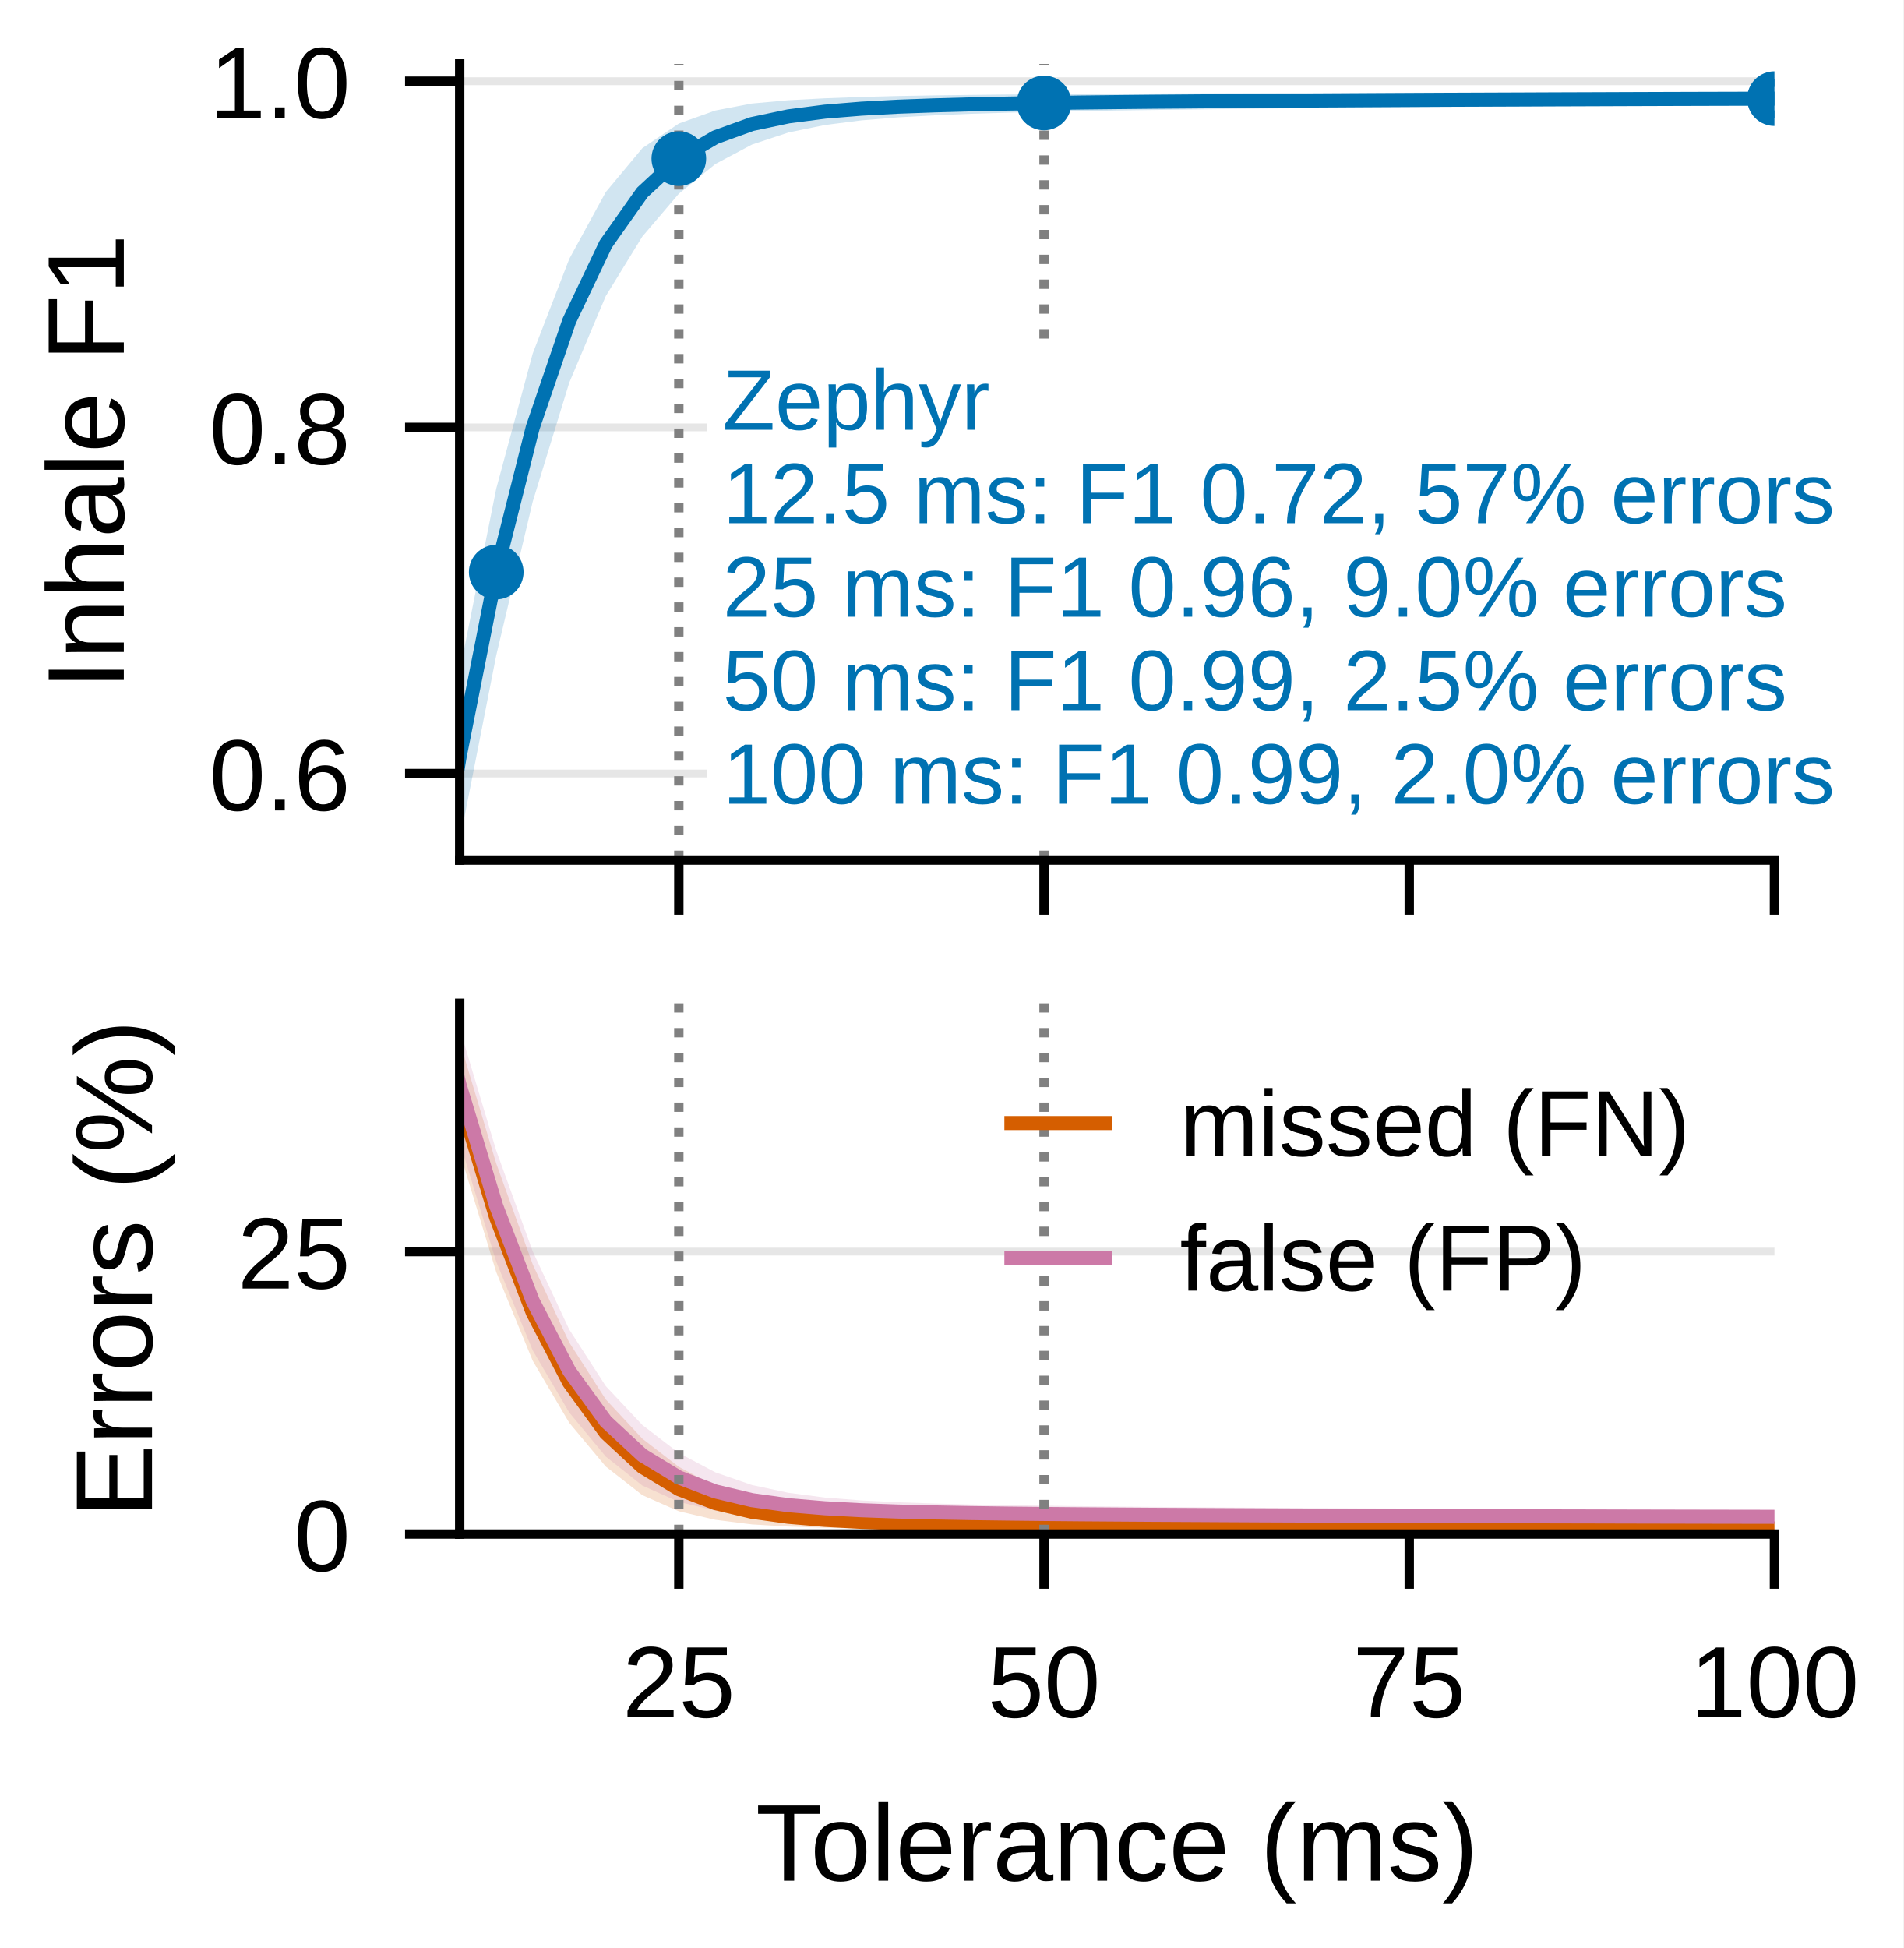
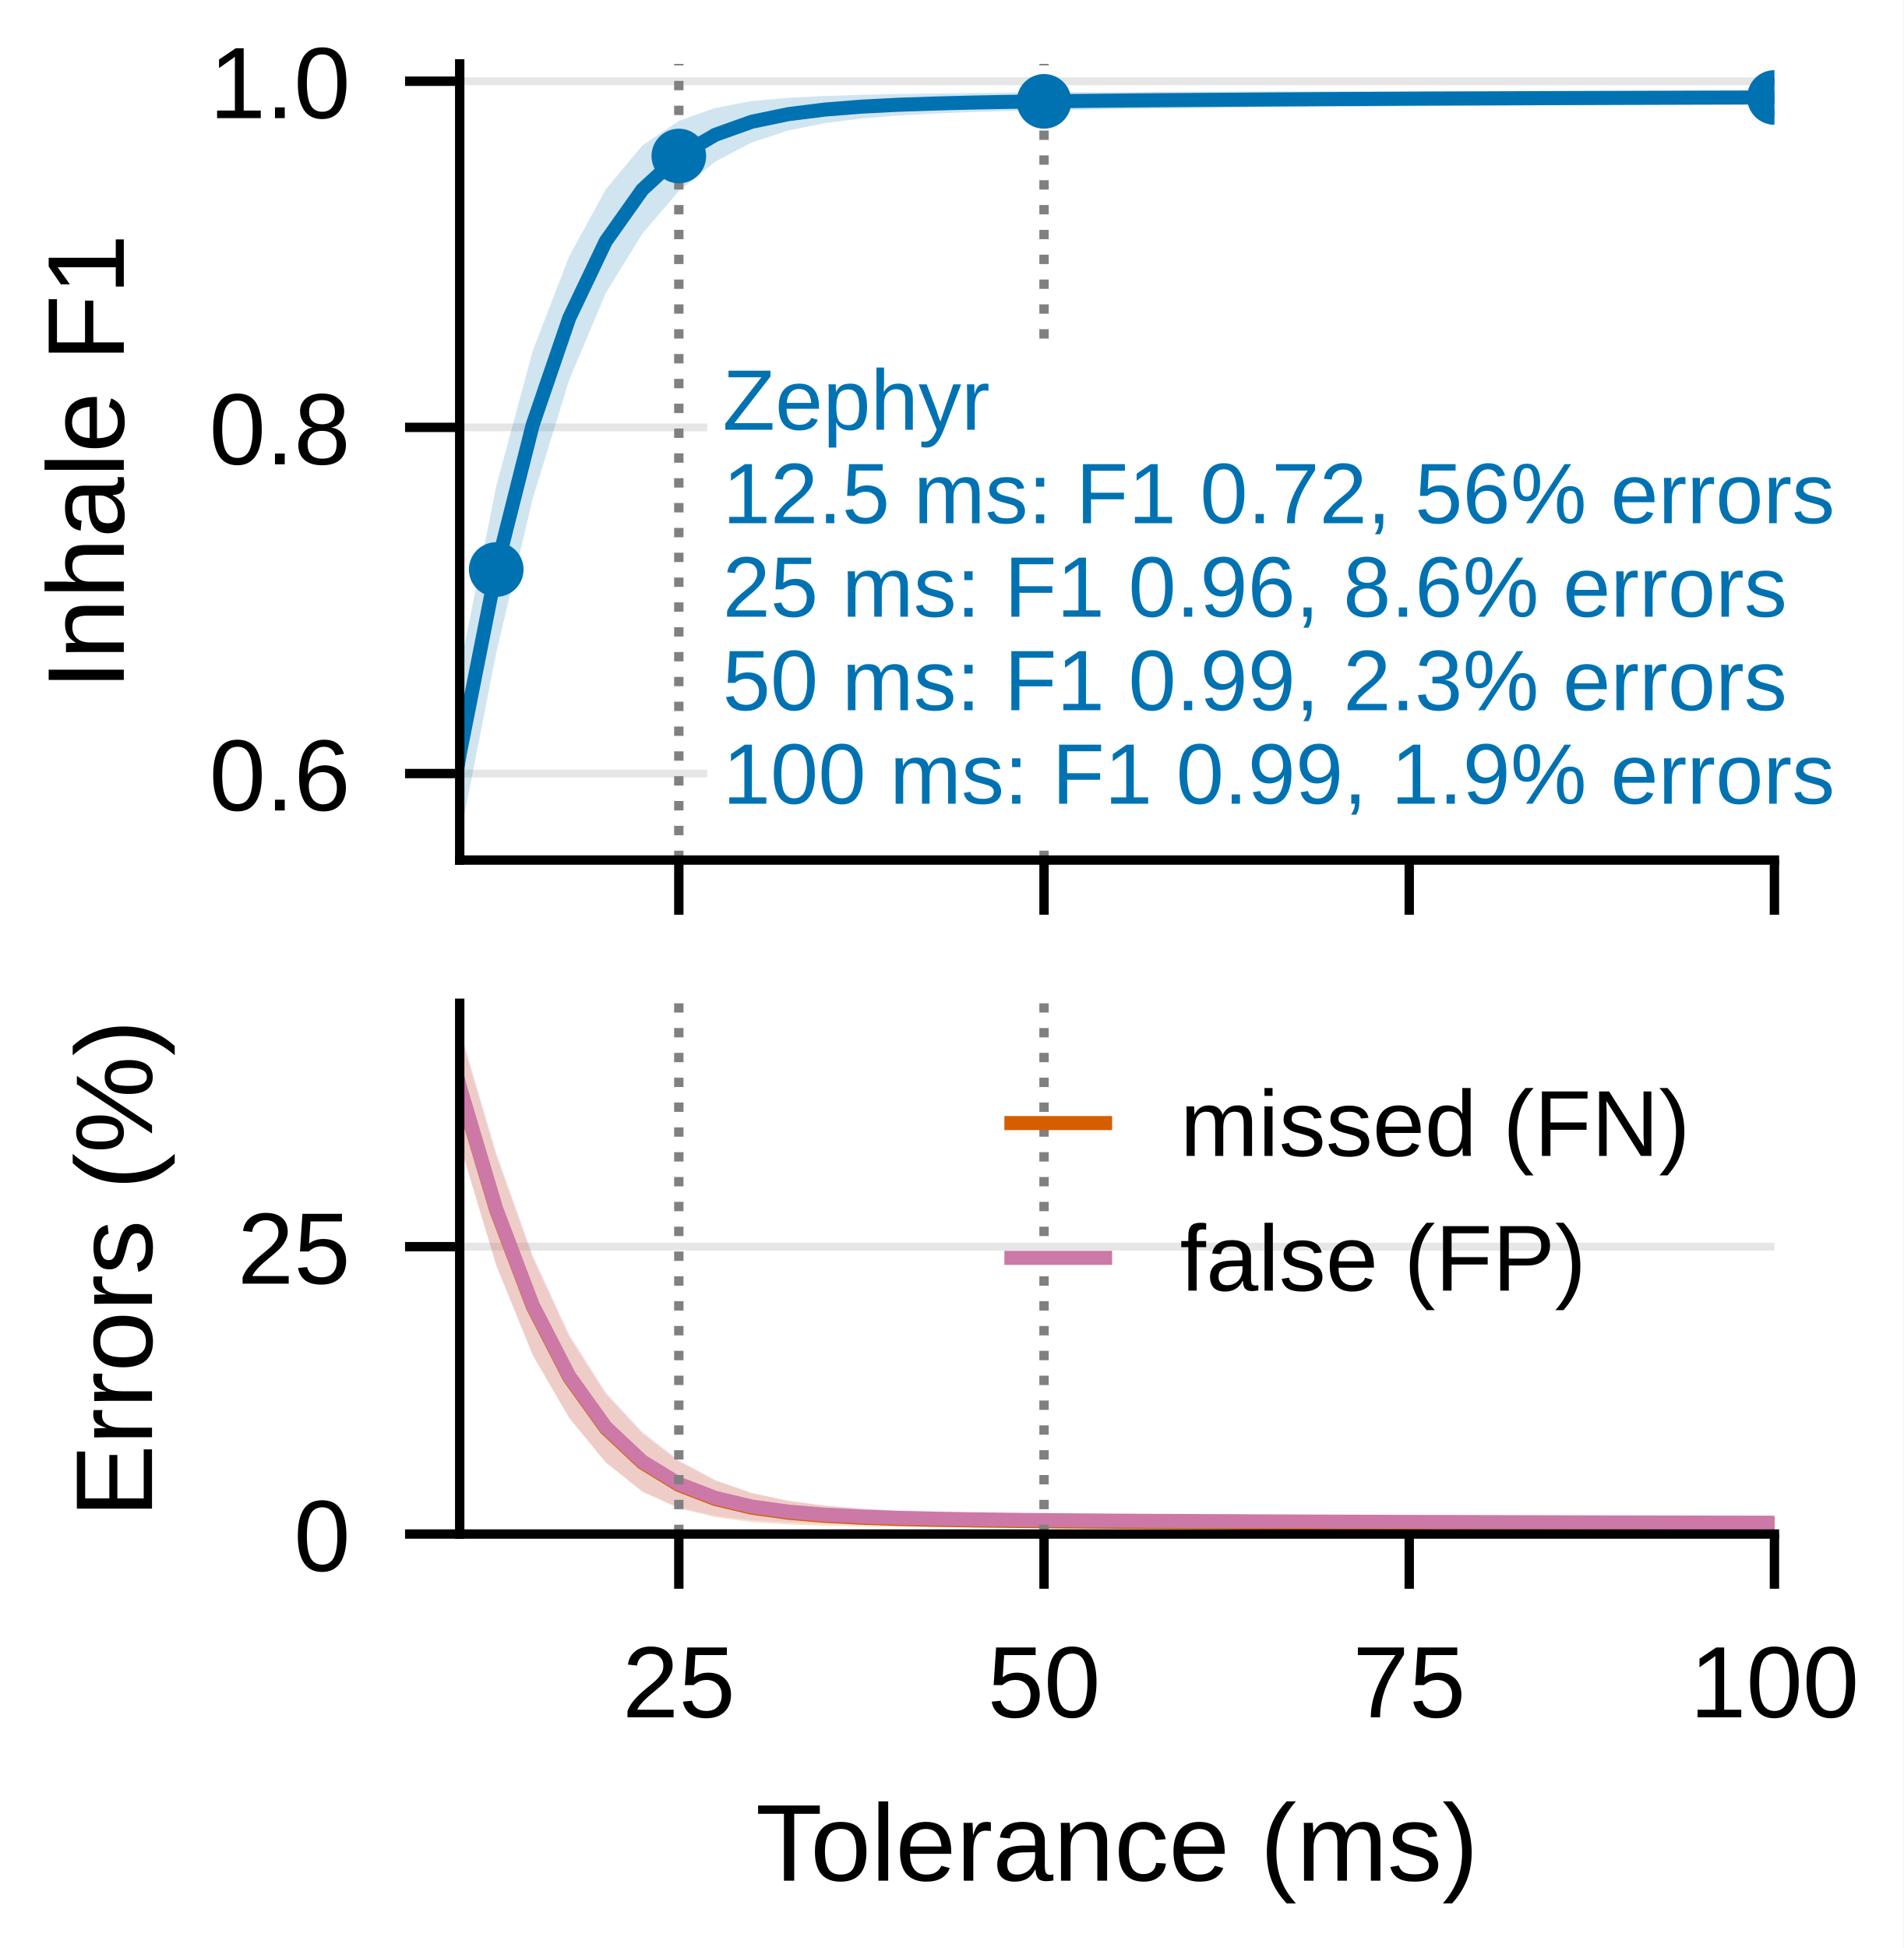
<svg xmlns="http://www.w3.org/2000/svg" xmlns:xlink="http://www.w3.org/1999/xlink" width="121.89pt" height="124.724pt" viewBox="0 0 121.89 124.724" version="1.1">
  <defs>
    <style type="text/css">*{stroke-linejoin: round; stroke-linecap: butt}</style>
  </defs>
  <g id="figure_1">
    <g id="patch_1">
      <path d="M 0 124.724  L 121.89 124.724  L 121.89 0  L 0 0  z " style="fill: #ffffff" />
    </g>
    <g id="axes_1">
      <g id="patch_2">
        <path d="M 29.439 55.067  L 113.633 55.067  L 113.633 4.092  L 29.439 4.092  z " style="fill: #ffffff" />
      </g>
      <g id="matplotlib.axis_1">
        <g id="xtick_1">
          <g id="line2d_1">
            <defs>
-               <path id="m28531f8d4c" d="M 0 0  L 0 3.5  " style="stroke: #000000; stroke-width: 0.6" />
+               <path id="m443fd20a0c" d="M 0 0  L 0 3.5  " style="stroke: #000000; stroke-width: 0.6" />
            </defs>
            <g>
-               <use xlink:href="#m28531f8d4c" x="43.471" y="55.067" style="stroke: #000000; stroke-width: 0.6" />
+               <use xlink:href="#m443fd20a0c" x="43.471" y="55.067" style="stroke: #000000; stroke-width: 0.6" />
            </g>
          </g>
        </g>
        <g id="xtick_2">
          <g id="line2d_2">
            <g>
-               <use xlink:href="#m28531f8d4c" x="66.859" y="55.067" style="stroke: #000000; stroke-width: 0.6" />
+               <use xlink:href="#m443fd20a0c" x="66.859" y="55.067" style="stroke: #000000; stroke-width: 0.6" />
            </g>
          </g>
        </g>
        <g id="xtick_3">
          <g id="line2d_3">
            <g>
-               <use xlink:href="#m28531f8d4c" x="90.246" y="55.067" style="stroke: #000000; stroke-width: 0.6" />
+               <use xlink:href="#m443fd20a0c" x="90.246" y="55.067" style="stroke: #000000; stroke-width: 0.6" />
            </g>
          </g>
        </g>
        <g id="xtick_4">
          <g id="line2d_4">
            <g>
-               <use xlink:href="#m28531f8d4c" x="113.633" y="55.067" style="stroke: #000000; stroke-width: 0.6" />
+               <use xlink:href="#m443fd20a0c" x="113.633" y="55.067" style="stroke: #000000; stroke-width: 0.6" />
            </g>
          </g>
        </g>
      </g>
      <g id="matplotlib.axis_2">
        <g id="ytick_1">
          <g id="line2d_5">
-             <path d="M 29.439 49.527  L 113.633 49.527  " clip-path="url(#pad278c9ee7)" style="fill: none; stroke: #e6e6e6; stroke-width: 0.5; stroke-linecap: square" />
+             <path d="M 29.439 49.527  L 113.633 49.527  " clip-path="url(#p2c68c7cecf)" style="fill: none; stroke: #e6e6e6; stroke-width: 0.5; stroke-linecap: square" />
          </g>
          <g id="line2d_6">
            <defs>
-               <path id="mc3d75fa16b" d="M 0 0  L -3.5 0  " style="stroke: #000000; stroke-width: 0.6" />
+               <path id="mc4534470f5" d="M 0 0  L -3.5 0  " style="stroke: #000000; stroke-width: 0.6" />
            </defs>
            <g>
-               <use xlink:href="#mc3d75fa16b" x="29.439" y="49.527" style="stroke: #000000; stroke-width: 0.6" />
+               <use xlink:href="#mc4534470f5" x="29.439" y="49.527" style="stroke: #000000; stroke-width: 0.6" />
            </g>
          </g>
          <g id="text_1">
            <text style="font-size: 6.5px; font-family: 'Arial', 'Helvetica', 'DejaVu Sans', sans-serif; text-anchor: end" x="22.439" y="51.893" transform="rotate(-0 22.43898 51.89272)">0.6</text>
          </g>
        </g>
        <g id="ytick_2">
          <g id="line2d_7">
-             <path d="M 29.439 27.363  L 113.633 27.363  " clip-path="url(#pad278c9ee7)" style="fill: none; stroke: #e6e6e6; stroke-width: 0.5; stroke-linecap: square" />
+             <path d="M 29.439 27.363  L 113.633 27.363  " clip-path="url(#p2c68c7cecf)" style="fill: none; stroke: #e6e6e6; stroke-width: 0.5; stroke-linecap: square" />
          </g>
          <g id="line2d_8">
            <g>
-               <use xlink:href="#mc3d75fa16b" x="29.439" y="27.363" style="stroke: #000000; stroke-width: 0.6" />
+               <use xlink:href="#mc4534470f5" x="29.439" y="27.363" style="stroke: #000000; stroke-width: 0.6" />
            </g>
          </g>
          <g id="text_2">
            <text style="font-size: 6.5px; font-family: 'Arial', 'Helvetica', 'DejaVu Sans', sans-serif; text-anchor: end" x="22.439" y="29.73" transform="rotate(-0 22.43898 29.72957)">0.8</text>
          </g>
        </g>
        <g id="ytick_3">
          <g id="line2d_9">
-             <path d="M 29.439 5.2  L 113.633 5.2  " clip-path="url(#pad278c9ee7)" style="fill: none; stroke: #e6e6e6; stroke-width: 0.5; stroke-linecap: square" />
+             <path d="M 29.439 5.2  L 113.633 5.2  " clip-path="url(#p2c68c7cecf)" style="fill: none; stroke: #e6e6e6; stroke-width: 0.5; stroke-linecap: square" />
          </g>
          <g id="line2d_10">
            <g>
-               <use xlink:href="#mc3d75fa16b" x="29.439" y="5.2" style="stroke: #000000; stroke-width: 0.6" />
+               <use xlink:href="#mc4534470f5" x="29.439" y="5.2" style="stroke: #000000; stroke-width: 0.6" />
            </g>
          </g>
          <g id="text_3">
            <text style="font-size: 6.5px; font-family: 'Arial', 'Helvetica', 'DejaVu Sans', sans-serif; text-anchor: end" x="22.439" y="7.566" transform="rotate(-0 22.43898 7.566429)">1.0</text>
          </g>
        </g>
        <g id="text_4">
          <text style="font-size: 7px; font-family: 'Arial', 'Helvetica', 'DejaVu Sans', sans-serif; text-anchor: middle" x="7.931" y="29.58" transform="rotate(-90 7.930837 29.5798)">Inhale F1</text>
        </g>
      </g>
      <g id="FillBetweenPolyCollection_1">
        <defs>
-           <path id="ma6bec98a41" d="M 20.084 -8.708  L 20.084 -8.708  L 22.423 -25.654  L 24.762 -41.999  L 27.1 -57.181  L 29.439 -70.861  L 31.778 -82.756  L 34.116 -92.61  L 36.455 -100.225  L 38.794 -105.768  L 41.133 -109.577  L 43.471 -112.321  L 45.81 -114.222  L 48.149 -115.465  L 50.488 -116.242  L 52.826 -116.721  L 55.165 -117.018  L 57.504 -117.211  L 59.842 -117.341  L 62.181 -117.44  L 64.52 -117.511  L 66.859 -117.567  L 69.197 -117.61  L 71.536 -117.652  L 73.875 -117.684  L 76.214 -117.713  L 78.552 -117.743  L 80.891 -117.771  L 83.23 -117.795  L 85.568 -117.815  L 87.907 -117.837  L 90.246 -117.856  L 92.585 -117.879  L 94.923 -117.892  L 97.262 -117.909  L 99.601 -117.925  L 101.94 -117.938  L 104.278 -117.953  L 106.617 -117.964  L 108.956 -117.976  L 111.294 -117.987  L 113.633 -118  L 113.633 -118.819  L 113.633 -118.819  L 111.294 -118.818  L 108.956 -118.816  L 106.617 -118.814  L 104.278 -118.809  L 101.94 -118.806  L 99.601 -118.803  L 97.262 -118.8  L 94.923 -118.798  L 92.585 -118.794  L 90.246 -118.792  L 87.907 -118.785  L 85.568 -118.781  L 83.23 -118.774  L 80.891 -118.766  L 78.552 -118.759  L 76.214 -118.749  L 73.875 -118.74  L 71.536 -118.724  L 69.197 -118.715  L 66.859 -118.693  L 64.52 -118.674  L 62.181 -118.648  L 59.842 -118.618  L 57.504 -118.578  L 55.165 -118.517  L 52.826 -118.431  L 50.488 -118.308  L 48.149 -118.097  L 45.81 -117.649  L 43.471 -116.816  L 41.133 -115.234  L 38.794 -112.427  L 36.455 -108.146  L 34.116 -102.094  L 31.778 -93.433  L 29.439 -81.739  L 27.1 -66.993  L 24.762 -49.441  L 22.423 -29.612  L 20.084 -8.708  z " />
-         </defs>
-         <g clip-path="url(#pad278c9ee7)">
-           <use xlink:href="#ma6bec98a41" x="0" y="124.724" style="fill: #0072b2; fill-opacity: 0.18" />
+           <path id="mefa0c0a20e" d="M 20.084 -8.708  L 20.084 -8.708  L 22.423 -25.699  L 24.762 -42.081  L 27.1 -57.298  L 29.439 -71.006  L 31.778 -82.921  L 34.116 -92.794  L 36.455 -100.41  L 38.794 -105.951  L 41.133 -109.754  L 43.471 -112.487  L 45.81 -114.376  L 48.149 -115.604  L 50.488 -116.37  L 52.826 -116.839  L 55.165 -117.136  L 57.504 -117.329  L 59.842 -117.452  L 62.181 -117.548  L 64.52 -117.613  L 66.859 -117.664  L 69.197 -117.701  L 71.536 -117.739  L 73.875 -117.766  L 76.214 -117.79  L 78.552 -117.813  L 80.891 -117.838  L 83.23 -117.86  L 85.568 -117.877  L 87.907 -117.896  L 90.246 -117.917  L 92.585 -117.935  L 94.923 -117.948  L 97.262 -117.965  L 99.601 -117.983  L 101.94 -117.996  L 104.278 -118.009  L 106.617 -118.02  L 108.956 -118.031  L 111.294 -118.042  L 113.633 -118.055  L 113.633 -118.914  L 113.633 -118.914  L 111.294 -118.914  L 108.956 -118.913  L 106.617 -118.91  L 104.278 -118.908  L 101.94 -118.906  L 99.601 -118.903  L 97.262 -118.902  L 94.923 -118.9  L 92.585 -118.896  L 90.246 -118.895  L 87.907 -118.889  L 85.568 -118.885  L 83.23 -118.878  L 80.891 -118.87  L 78.552 -118.864  L 76.214 -118.855  L 73.875 -118.846  L 71.536 -118.832  L 69.197 -118.823  L 66.859 -118.804  L 64.52 -118.788  L 62.181 -118.764  L 59.842 -118.739  L 57.504 -118.704  L 55.165 -118.654  L 52.826 -118.579  L 50.488 -118.463  L 48.149 -118.259  L 45.81 -117.814  L 43.471 -116.985  L 41.133 -115.409  L 38.794 -112.603  L 36.455 -108.327  L 34.116 -102.267  L 31.778 -93.599  L 29.439 -81.882  L 27.1 -67.105  L 24.762 -49.52  L 22.423 -29.653  L 20.084 -8.708  z " />
+         </defs>
+         <g clip-path="url(#p2c68c7cecf)">
+           <use xlink:href="#mefa0c0a20e" x="0" y="124.724" style="fill: #0072b2; fill-opacity: 0.18" />
        </g>
      </g>
      <g id="line2d_11">
-         <path d="M 20.084 116.016  L 22.423 97.091  L 24.762 79.004  L 27.1 62.637  L 29.439 48.425  L 31.778 36.63  L 34.116 27.372  L 36.455 20.539  L 38.794 15.627  L 41.133 12.319  L 43.471 10.156  L 45.81 8.789  L 48.149 7.943  L 50.488 7.45  L 52.826 7.148  L 55.165 6.957  L 57.504 6.83  L 59.842 6.745  L 62.181 6.681  L 64.52 6.632  L 66.859 6.594  L 69.197 6.562  L 71.536 6.536  L 73.875 6.512  L 76.214 6.494  L 78.552 6.473  L 80.891 6.456  L 83.23 6.44  L 85.568 6.427  L 87.907 6.413  L 90.246 6.4  L 92.585 6.388  L 94.923 6.379  L 97.262 6.37  L 99.601 6.36  L 101.94 6.352  L 104.278 6.343  L 106.617 6.335  L 108.956 6.328  L 111.294 6.322  L 113.633 6.315  " clip-path="url(#pad278c9ee7)" style="fill: none; stroke: #0072b2; stroke-width: 0.9; stroke-linecap: square" />
+         <path d="M 20.084 116.016  L 22.423 97.049  L 24.762 78.924  L 27.1 62.523  L 29.439 48.28  L 31.778 36.465  L 34.116 27.193  L 36.455 20.356  L 38.794 15.447  L 41.133 12.143  L 43.471 9.988  L 45.81 8.629  L 48.149 7.793  L 50.488 7.308  L 52.826 7.015  L 55.165 6.829  L 57.504 6.708  L 59.842 6.629  L 62.181 6.569  L 64.52 6.524  L 66.859 6.49  L 69.197 6.462  L 71.536 6.439  L 73.875 6.419  L 76.214 6.402  L 78.552 6.386  L 80.891 6.37  L 83.23 6.356  L 85.568 6.343  L 87.907 6.332  L 90.246 6.319  L 92.585 6.308  L 94.923 6.3  L 97.262 6.291  L 99.601 6.281  L 101.94 6.274  L 104.278 6.266  L 106.617 6.259  L 108.956 6.252  L 111.294 6.246  L 113.633 6.24  " clip-path="url(#p2c68c7cecf)" style="fill: none; stroke: #0072b2; stroke-width: 0.9; stroke-linecap: square" />
      </g>
      <g id="line2d_12">
-         <path d="M 43.471 55.067  L 43.471 4.092  " clip-path="url(#pad278c9ee7)" style="fill: none; stroke-dasharray: 0.6,0.99; stroke-dashoffset: 0; stroke: #808080; stroke-width: 0.6" />
+         <path d="M 43.471 55.067  L 43.471 4.092  " clip-path="url(#p2c68c7cecf)" style="fill: none; stroke-dasharray: 0.6,0.99; stroke-dashoffset: 0; stroke: #808080; stroke-width: 0.6" />
      </g>
      <g id="line2d_13">
-         <path d="M 66.859 55.067  L 66.859 4.092  " clip-path="url(#pad278c9ee7)" style="fill: none; stroke-dasharray: 0.6,0.99; stroke-dashoffset: 0; stroke: #808080; stroke-width: 0.6" />
+         <path d="M 66.859 55.067  L 66.859 4.092  " clip-path="url(#p2c68c7cecf)" style="fill: none; stroke-dasharray: 0.6,0.99; stroke-dashoffset: 0; stroke: #808080; stroke-width: 0.6" />
      </g>
      <g id="patch_3">
        <path d="M 29.439 55.067  L 29.439 4.092  " style="fill: none; stroke: #000000; stroke-width: 0.6; stroke-linejoin: miter; stroke-linecap: square" />
      </g>
      <g id="patch_4">
        <path d="M 29.439 55.067  L 113.633 55.067  " style="fill: none; stroke: #000000; stroke-width: 0.6; stroke-linejoin: miter; stroke-linecap: square" />
      </g>
      <g id="line2d_14">
        <defs>
-           <path id="m0e411788b7" d="M 0 1.25  C 0.332 1.25 0.649 1.118 0.884 0.884  C 1.118 0.649 1.25 0.332 1.25 0  C 1.25 -0.332 1.118 -0.649 0.884 -0.884  C 0.649 -1.118 0.332 -1.25 0 -1.25  C -0.332 -1.25 -0.649 -1.118 -0.884 -0.884  C -1.118 -0.649 -1.25 -0.332 -1.25 0  C -1.25 0.332 -1.118 0.649 -0.884 0.884  C -0.649 1.118 -0.332 1.25 0 1.25  z " style="stroke: #0072b2" />
-         </defs>
-         <g clip-path="url(#pad278c9ee7)">
-           <use xlink:href="#m0e411788b7" x="31.778" y="36.63" style="fill: #0072b2; stroke: #0072b2" />
+           <path id="m22360f662f" d="M 0 1.25  C 0.332 1.25 0.649 1.118 0.884 0.884  C 1.118 0.649 1.25 0.332 1.25 0  C 1.25 -0.332 1.118 -0.649 0.884 -0.884  C 0.649 -1.118 0.332 -1.25 0 -1.25  C -0.332 -1.25 -0.649 -1.118 -0.884 -0.884  C -1.118 -0.649 -1.25 -0.332 -1.25 0  C -1.25 0.332 -1.118 0.649 -0.884 0.884  C -0.649 1.118 -0.332 1.25 0 1.25  z " style="stroke: #0072b2" />
+         </defs>
+         <g clip-path="url(#p2c68c7cecf)">
+           <use xlink:href="#m22360f662f" x="31.778" y="36.465" style="fill: #0072b2; stroke: #0072b2" />
        </g>
      </g>
      <g id="line2d_15">
-         <g clip-path="url(#pad278c9ee7)">
-           <use xlink:href="#m0e411788b7" x="43.471" y="10.156" style="fill: #0072b2; stroke: #0072b2" />
+         <g clip-path="url(#p2c68c7cecf)">
+           <use xlink:href="#m22360f662f" x="43.471" y="9.988" style="fill: #0072b2; stroke: #0072b2" />
        </g>
      </g>
      <g id="line2d_16">
-         <g clip-path="url(#pad278c9ee7)">
-           <use xlink:href="#m0e411788b7" x="66.859" y="6.594" style="fill: #0072b2; stroke: #0072b2" />
+         <g clip-path="url(#p2c68c7cecf)">
+           <use xlink:href="#m22360f662f" x="66.859" y="6.49" style="fill: #0072b2; stroke: #0072b2" />
        </g>
      </g>
      <g id="line2d_17">
-         <g clip-path="url(#pad278c9ee7)">
-           <use xlink:href="#m0e411788b7" x="113.633" y="6.315" style="fill: #0072b2; stroke: #0072b2" />
+         <g clip-path="url(#p2c68c7cecf)">
+           <use xlink:href="#m22360f662f" x="113.633" y="6.24" style="fill: #0072b2; stroke: #0072b2" />
        </g>
      </g>
      <g id="text_5">
        <g id="patch_5">
          <path d="M 45.288 54.018  L 118.489 54.018  L 118.489 22.108  L 45.288 22.108  z " style="fill: #ffffff" />
        </g>
        <text style="font-size: 5.5px; font-family: 'Arial', 'Helvetica', 'DejaVu Sans', sans-serif; fill: #0072b2" transform="translate(46.27783 27.51426)">Zephyr</text>
-         <text style="font-size: 5.5px; font-family: 'Arial', 'Helvetica', 'DejaVu Sans', sans-serif; fill: #0072b2" transform="translate(46.27783 33.50045)">12.5 ms: F1 0.72, 57% errors</text>
-         <text style="font-size: 5.5px; font-family: 'Arial', 'Helvetica', 'DejaVu Sans', sans-serif; fill: #0072b2" transform="translate(46.27783 39.48654)">25 ms: F1 0.96, 9.0% errors</text>
-         <text style="font-size: 5.5px; font-family: 'Arial', 'Helvetica', 'DejaVu Sans', sans-serif; fill: #0072b2" transform="translate(46.27783 45.47262)">50 ms: F1 0.99, 2.5% errors</text>
-         <text style="font-size: 5.5px; font-family: 'Arial', 'Helvetica', 'DejaVu Sans', sans-serif; fill: #0072b2" transform="translate(46.27783 51.4587)">100 ms: F1 0.99, 2.0% errors</text>
+         <text style="font-size: 5.5px; font-family: 'Arial', 'Helvetica', 'DejaVu Sans', sans-serif; fill: #0072b2" transform="translate(46.27783 33.50045)">12.5 ms: F1 0.72, 56% errors</text>
+         <text style="font-size: 5.5px; font-family: 'Arial', 'Helvetica', 'DejaVu Sans', sans-serif; fill: #0072b2" transform="translate(46.27783 39.48654)">25 ms: F1 0.96, 8.6% errors</text>
+         <text style="font-size: 5.5px; font-family: 'Arial', 'Helvetica', 'DejaVu Sans', sans-serif; fill: #0072b2" transform="translate(46.27783 45.47262)">50 ms: F1 0.99, 2.3% errors</text>
+         <text style="font-size: 5.5px; font-family: 'Arial', 'Helvetica', 'DejaVu Sans', sans-serif; fill: #0072b2" transform="translate(46.27783 51.4587)">100 ms: F1 0.99, 1.9% errors</text>
      </g>
    </g>
    <g id="axes_2">
      <g id="patch_6">
        <path d="M 29.439 98.22  L 113.633 98.22  L 113.633 64.237  L 29.439 64.237  z " style="fill: #ffffff" />
      </g>
      <g id="matplotlib.axis_3">
        <g id="xtick_5">
          <g id="line2d_18">
            <g>
-               <use xlink:href="#m28531f8d4c" x="43.471" y="98.22" style="stroke: #000000; stroke-width: 0.6" />
+               <use xlink:href="#m443fd20a0c" x="43.471" y="98.22" style="stroke: #000000; stroke-width: 0.6" />
            </g>
          </g>
          <g id="text_6">
            <text style="font-size: 6.5px; font-family: 'Arial', 'Helvetica', 'DejaVu Sans', sans-serif; text-anchor: middle" x="43.471" y="109.952" transform="rotate(-0 43.47135 109.9524)">25</text>
          </g>
        </g>
        <g id="xtick_6">
          <g id="line2d_19">
            <g>
-               <use xlink:href="#m28531f8d4c" x="66.859" y="98.22" style="stroke: #000000; stroke-width: 0.6" />
+               <use xlink:href="#m443fd20a0c" x="66.859" y="98.22" style="stroke: #000000; stroke-width: 0.6" />
            </g>
          </g>
          <g id="text_7">
            <text style="font-size: 6.5px; font-family: 'Arial', 'Helvetica', 'DejaVu Sans', sans-serif; text-anchor: middle" x="66.859" y="109.952" transform="rotate(-0 66.85864 109.9524)">50</text>
          </g>
        </g>
        <g id="xtick_7">
          <g id="line2d_20">
            <g>
-               <use xlink:href="#m28531f8d4c" x="90.246" y="98.22" style="stroke: #000000; stroke-width: 0.6" />
+               <use xlink:href="#m443fd20a0c" x="90.246" y="98.22" style="stroke: #000000; stroke-width: 0.6" />
            </g>
          </g>
          <g id="text_8">
            <text style="font-size: 6.5px; font-family: 'Arial', 'Helvetica', 'DejaVu Sans', sans-serif; text-anchor: middle" x="90.246" y="109.952" transform="rotate(-0 90.24592 109.9524)">75</text>
          </g>
        </g>
        <g id="xtick_8">
          <g id="line2d_21">
            <g>
-               <use xlink:href="#m28531f8d4c" x="113.633" y="98.22" style="stroke: #000000; stroke-width: 0.6" />
+               <use xlink:href="#m443fd20a0c" x="113.633" y="98.22" style="stroke: #000000; stroke-width: 0.6" />
            </g>
          </g>
          <g id="text_9">
            <text style="font-size: 6.5px; font-family: 'Arial', 'Helvetica', 'DejaVu Sans', sans-serif; text-anchor: middle" x="113.633" y="109.952" transform="rotate(-0 113.6332 109.9524)">100</text>
          </g>
        </g>
        <g id="text_10">
          <text style="font-size: 7px; font-family: 'Arial', 'Helvetica', 'DejaVu Sans', sans-serif; text-anchor: middle" x="71.536" y="120.416" transform="rotate(-0 71.53609 120.4165)">Tolerance (ms)</text>
        </g>
      </g>
      <g id="matplotlib.axis_4">
        <g id="ytick_4">
          <g id="line2d_22">
-             <path d="M 29.439 98.22  L 113.633 98.22  " clip-path="url(#pafc1efb70d)" style="fill: none; stroke: #e6e6e6; stroke-width: 0.5; stroke-linecap: square" />
+             <path d="M 29.439 98.22  L 113.633 98.22  " clip-path="url(#p3bb7cc6b9f)" style="fill: none; stroke: #e6e6e6; stroke-width: 0.5; stroke-linecap: square" />
          </g>
          <g id="line2d_23">
            <g>
-               <use xlink:href="#mc3d75fa16b" x="29.439" y="98.22" style="stroke: #000000; stroke-width: 0.6" />
+               <use xlink:href="#mc4534470f5" x="29.439" y="98.22" style="stroke: #000000; stroke-width: 0.6" />
            </g>
          </g>
          <g id="text_11">
            <text style="font-size: 6.5px; font-family: 'Arial', 'Helvetica', 'DejaVu Sans', sans-serif; text-anchor: end" x="22.439" y="100.586" transform="rotate(-0 22.43898 100.5863)">0</text>
          </g>
        </g>
        <g id="ytick_5">
          <g id="line2d_24">
-             <path d="M 29.439 80.135  L 113.633 80.135  " clip-path="url(#pafc1efb70d)" style="fill: none; stroke: #e6e6e6; stroke-width: 0.5; stroke-linecap: square" />
+             <path d="M 29.439 79.82  L 113.633 79.82  " clip-path="url(#p3bb7cc6b9f)" style="fill: none; stroke: #e6e6e6; stroke-width: 0.5; stroke-linecap: square" />
          </g>
          <g id="line2d_25">
            <g>
-               <use xlink:href="#mc3d75fa16b" x="29.439" y="80.135" style="stroke: #000000; stroke-width: 0.6" />
+               <use xlink:href="#mc4534470f5" x="29.439" y="79.82" style="stroke: #000000; stroke-width: 0.6" />
            </g>
          </g>
          <g id="text_12">
-             <text style="font-size: 6.5px; font-family: 'Arial', 'Helvetica', 'DejaVu Sans', sans-serif; text-anchor: end" x="22.439" y="82.501" transform="rotate(-0 22.43898 82.50116)">25</text>
+             <text style="font-size: 6.5px; font-family: 'Arial', 'Helvetica', 'DejaVu Sans', sans-serif; text-anchor: end" x="22.439" y="82.186" transform="rotate(-0 22.43898 82.18623)">25</text>
          </g>
        </g>
        <g id="text_13">
          <text style="font-size: 7px; font-family: 'Arial', 'Helvetica', 'DejaVu Sans', sans-serif; text-anchor: middle" x="9.736" y="81.228" transform="rotate(-90 9.736482 81.22845)">Errors (%)</text>
        </g>
      </g>
      <g id="FillBetweenPolyCollection_2">
        <defs>
-           <path id="mf79529c216" d="M 20.084 -98.845  L 20.084 -98.845  L 22.423 -85.134  L 24.762 -72.127  L 27.1 -60.615  L 29.439 -50.946  L 31.778 -43.276  L 34.116 -37.595  L 36.455 -33.625  L 38.794 -30.826  L 41.133 -28.995  L 43.471 -27.962  L 45.81 -27.417  L 48.149 -27.122  L 50.488 -26.984  L 52.826 -26.905  L 55.165 -26.855  L 57.504 -26.821  L 59.842 -26.799  L 62.181 -26.781  L 64.52 -26.764  L 66.859 -26.751  L 69.197 -26.735  L 71.536 -26.726  L 73.875 -26.715  L 76.214 -26.708  L 78.552 -26.7  L 80.891 -26.695  L 83.23 -26.688  L 85.568 -26.684  L 87.907 -26.681  L 90.246 -26.677  L 92.585 -26.675  L 94.923 -26.672  L 97.262 -26.67  L 99.601 -26.667  L 101.94 -26.665  L 104.278 -26.663  L 106.617 -26.66  L 108.956 -26.657  L 111.294 -26.655  L 113.633 -26.654  L 113.633 -27.074  L 113.633 -27.074  L 111.294 -27.082  L 108.956 -27.089  L 106.617 -27.095  L 104.278 -27.101  L 101.94 -27.111  L 99.601 -27.119  L 97.262 -27.13  L 94.923 -27.14  L 92.585 -27.149  L 90.246 -27.163  L 87.907 -27.176  L 85.568 -27.19  L 83.23 -27.204  L 80.891 -27.218  L 78.552 -27.235  L 76.214 -27.254  L 73.875 -27.271  L 71.536 -27.291  L 69.197 -27.317  L 66.859 -27.343  L 64.52 -27.38  L 62.181 -27.427  L 59.842 -27.494  L 57.504 -27.582  L 55.165 -27.715  L 52.826 -27.917  L 50.488 -28.233  L 48.149 -28.743  L 45.81 -29.557  L 43.471 -30.807  L 41.133 -32.613  L 38.794 -35.123  L 36.455 -38.769  L 34.116 -43.767  L 31.778 -50.235  L 29.439 -58.044  L 27.1 -67.027  L 24.762 -76.992  L 22.423 -87.721  L 20.084 -98.845  z " />
-         </defs>
-         <g clip-path="url(#pafc1efb70d)">
-           <use xlink:href="#mf79529c216" x="0" y="124.724" style="fill: #d55e00; fill-opacity: 0.18" />
+           <path id="m44ee16b416" d="M 20.084 -100.104  L 20.084 -100.104  L 22.423 -86.2  L 24.762 -73.005  L 27.1 -61.324  L 29.439 -51.513  L 31.778 -43.731  L 34.116 -37.97  L 36.455 -33.933  L 38.794 -31.081  L 41.133 -29.206  L 43.471 -28.146  L 45.81 -27.577  L 48.149 -27.263  L 50.488 -27.117  L 52.826 -27.033  L 55.165 -26.984  L 57.504 -26.953  L 59.842 -26.931  L 62.181 -26.915  L 64.52 -26.899  L 66.859 -26.887  L 69.197 -26.873  L 71.536 -26.865  L 73.875 -26.855  L 76.214 -26.847  L 78.552 -26.839  L 80.891 -26.833  L 83.23 -26.827  L 85.568 -26.822  L 87.907 -26.819  L 90.246 -26.815  L 92.585 -26.812  L 94.923 -26.809  L 97.262 -26.806  L 99.601 -26.805  L 101.94 -26.803  L 104.278 -26.8  L 106.617 -26.799  L 108.956 -26.796  L 111.294 -26.794  L 113.633 -26.792  L 113.633 -27.526  L 113.633 -27.526  L 111.294 -27.533  L 108.956 -27.54  L 106.617 -27.546  L 104.278 -27.553  L 101.94 -27.561  L 99.601 -27.569  L 97.262 -27.581  L 94.923 -27.59  L 92.585 -27.598  L 90.246 -27.609  L 87.907 -27.622  L 85.568 -27.634  L 83.23 -27.646  L 80.891 -27.659  L 78.552 -27.673  L 76.214 -27.688  L 73.875 -27.701  L 71.536 -27.719  L 69.197 -27.741  L 66.859 -27.764  L 64.52 -27.797  L 62.181 -27.841  L 59.842 -27.905  L 57.504 -27.987  L 55.165 -28.118  L 52.826 -28.316  L 50.488 -28.621  L 48.149 -29.119  L 45.81 -29.918  L 43.471 -31.155  L 41.133 -32.958  L 38.794 -35.475  L 36.455 -39.147  L 34.116 -44.198  L 31.778 -50.758  L 29.439 -58.68  L 27.1 -67.796  L 24.762 -77.911  L 22.423 -88.803  L 20.084 -100.104  z " />
+         </defs>
+         <g clip-path="url(#p3bb7cc6b9f)">
+           <use xlink:href="#m44ee16b416" x="0" y="124.724" style="fill: #d55e00; fill-opacity: 0.18" />
        </g>
      </g>
      <g id="FillBetweenPolyCollection_3">
        <defs>
-           <path id="m06826b709c" d="M 20.084 -100.013  L 20.084 -99.165  L 22.423 -85.776  L 24.762 -72.792  L 27.1 -61.284  L 29.439 -51.609  L 31.778 -43.939  L 34.116 -38.256  L 36.455 -34.283  L 38.794 -31.463  L 41.133 -29.608  L 43.471 -28.563  L 45.81 -28.009  L 48.149 -27.709  L 50.488 -27.56  L 52.826 -27.47  L 55.165 -27.401  L 57.504 -27.353  L 59.842 -27.321  L 62.181 -27.297  L 64.52 -27.277  L 66.859 -27.263  L 69.197 -27.249  L 71.536 -27.242  L 73.875 -27.231  L 76.214 -27.226  L 78.552 -27.218  L 80.891 -27.214  L 83.23 -27.208  L 85.568 -27.202  L 87.907 -27.198  L 90.246 -27.193  L 92.585 -27.19  L 94.923 -27.187  L 97.262 -27.186  L 99.601 -27.183  L 101.94 -27.18  L 104.278 -27.177  L 106.617 -27.174  L 108.956 -27.172  L 111.294 -27.171  L 113.633 -27.169  L 113.633 -28.046  L 113.633 -28.046  L 111.294 -28.054  L 108.956 -28.062  L 106.617 -28.069  L 104.278 -28.076  L 101.94 -28.085  L 99.601 -28.093  L 97.262 -28.103  L 94.923 -28.113  L 92.585 -28.122  L 90.246 -28.135  L 87.907 -28.147  L 85.568 -28.16  L 83.23 -28.172  L 80.891 -28.188  L 78.552 -28.206  L 76.214 -28.225  L 73.875 -28.244  L 71.536 -28.264  L 69.197 -28.291  L 66.859 -28.32  L 64.52 -28.355  L 62.181 -28.399  L 59.842 -28.46  L 57.504 -28.539  L 55.165 -28.657  L 52.826 -28.84  L 50.488 -29.145  L 48.149 -29.644  L 45.81 -30.454  L 43.471 -31.695  L 41.133 -33.488  L 38.794 -35.975  L 36.455 -39.599  L 34.116 -44.595  L 31.778 -51.061  L 29.439 -58.869  L 27.1 -67.846  L 24.762 -77.815  L 22.423 -88.567  L 20.084 -100.013  z " />
-         </defs>
-         <g clip-path="url(#pafc1efb70d)">
-           <use xlink:href="#m06826b709c" x="0" y="124.724" style="fill: #cc79a7; fill-opacity: 0.18" />
+           <path id="me2f06a1689" d="M 20.084 -100.583  L 20.084 -99.768  L 22.423 -86.088  L 24.762 -72.937  L 27.1 -61.279  L 29.439 -51.465  L 31.778 -43.688  L 34.116 -37.937  L 36.455 -33.927  L 38.794 -31.097  L 41.133 -29.241  L 43.471 -28.204  L 45.81 -27.666  L 48.149 -27.38  L 50.488 -27.244  L 52.826 -27.163  L 55.165 -27.102  L 57.504 -27.057  L 59.842 -27.029  L 62.181 -27.006  L 64.52 -26.987  L 66.859 -26.975  L 69.197 -26.962  L 71.536 -26.956  L 73.875 -26.947  L 76.214 -26.942  L 78.552 -26.936  L 80.891 -26.932  L 83.23 -26.927  L 85.568 -26.921  L 87.907 -26.918  L 90.246 -26.913  L 92.585 -26.912  L 94.923 -26.909  L 97.262 -26.908  L 99.601 -26.906  L 101.94 -26.903  L 104.278 -26.901  L 106.617 -26.899  L 108.956 -26.898  L 111.294 -26.897  L 113.633 -26.896  L 113.633 -27.564  L 113.633 -27.564  L 111.294 -27.573  L 108.956 -27.58  L 106.617 -27.588  L 104.278 -27.594  L 101.94 -27.603  L 99.601 -27.61  L 97.262 -27.621  L 94.923 -27.632  L 92.585 -27.641  L 90.246 -27.653  L 87.907 -27.665  L 85.568 -27.677  L 83.23 -27.688  L 80.891 -27.702  L 78.552 -27.719  L 76.214 -27.734  L 73.875 -27.752  L 71.536 -27.769  L 69.197 -27.794  L 66.859 -27.819  L 64.52 -27.852  L 62.181 -27.892  L 59.842 -27.949  L 57.504 -28.025  L 55.165 -28.142  L 52.826 -28.329  L 50.488 -28.636  L 48.149 -29.144  L 45.81 -29.97  L 43.471 -31.238  L 41.133 -33.065  L 38.794 -35.602  L 36.455 -39.296  L 34.116 -44.373  L 31.778 -50.944  L 29.439 -58.869  L 27.1 -67.984  L 24.762 -78.121  L 22.423 -89.057  L 20.084 -100.583  z " />
+         </defs>
+         <g clip-path="url(#p3bb7cc6b9f)">
+           <use xlink:href="#me2f06a1689" x="0" y="124.724" style="fill: #cc79a7; fill-opacity: 0.18" />
        </g>
      </g>
      <g id="line2d_26">
-         <path d="M 20.084 25.88  L 22.423 38.297  L 24.762 50.165  L 27.1 60.904  L 29.439 70.229  L 31.778 77.969  L 34.116 84.043  L 36.455 88.527  L 38.794 91.75  L 41.133 93.921  L 43.471 95.34  L 45.81 96.237  L 48.149 96.792  L 50.488 97.116  L 52.826 97.314  L 55.165 97.439  L 57.504 97.523  L 59.842 97.578  L 62.181 97.621  L 64.52 97.653  L 66.859 97.677  L 69.197 97.698  L 71.536 97.716  L 73.875 97.731  L 76.214 97.743  L 78.552 97.757  L 80.891 97.768  L 83.23 97.778  L 85.568 97.787  L 87.907 97.796  L 90.246 97.805  L 92.585 97.813  L 94.923 97.818  L 97.262 97.824  L 99.601 97.831  L 101.94 97.836  L 104.278 97.842  L 106.617 97.847  L 108.956 97.852  L 111.294 97.856  L 113.633 97.861  " clip-path="url(#pafc1efb70d)" style="fill: none; stroke: #d55e00; stroke-width: 0.9; stroke-linecap: square" />
+         <path d="M 20.084 24.62  L 22.423 37.223  L 24.762 49.266  L 27.1 60.164  L 29.439 69.628  L 31.778 77.48  L 34.116 83.64  L 36.455 88.184  L 38.794 91.446  L 41.133 93.642  L 43.471 95.074  L 45.81 95.977  L 48.149 96.533  L 50.488 96.855  L 52.826 97.05  L 55.165 97.173  L 57.504 97.254  L 59.842 97.306  L 62.181 97.346  L 64.52 97.376  L 66.859 97.399  L 69.197 97.417  L 71.536 97.433  L 73.875 97.446  L 76.214 97.457  L 78.552 97.468  L 80.891 97.479  L 83.23 97.488  L 85.568 97.496  L 87.907 97.504  L 90.246 97.513  L 92.585 97.519  L 94.923 97.525  L 97.262 97.531  L 99.601 97.538  L 101.94 97.543  L 104.278 97.548  L 106.617 97.552  L 108.956 97.557  L 111.294 97.561  L 113.633 97.565  " clip-path="url(#p3bb7cc6b9f)" style="fill: none; stroke: #d55e00; stroke-width: 0.9; stroke-linecap: square" />
      </g>
      <g id="line2d_27">
-         <path d="M 20.084 25.136  L 22.423 37.553  L 24.762 49.421  L 27.1 60.16  L 29.439 69.485  L 31.778 77.225  L 34.116 83.299  L 36.455 87.783  L 38.794 91.006  L 41.133 93.176  L 43.471 94.596  L 45.81 95.493  L 48.149 96.048  L 50.488 96.372  L 52.826 96.569  L 55.165 96.695  L 57.504 96.779  L 59.842 96.834  L 62.181 96.876  L 64.52 96.908  L 66.859 96.933  L 69.197 96.954  L 71.536 96.971  L 73.875 96.987  L 76.214 96.999  L 78.552 97.012  L 80.891 97.024  L 83.23 97.034  L 85.568 97.043  L 87.907 97.052  L 90.246 97.061  L 92.585 97.069  L 94.923 97.074  L 97.262 97.08  L 99.601 97.087  L 101.94 97.092  L 104.278 97.098  L 106.617 97.103  L 108.956 97.108  L 111.294 97.112  L 113.633 97.116  " clip-path="url(#pafc1efb70d)" style="fill: none; stroke: #cc79a7; stroke-width: 0.9; stroke-linecap: square" />
+         <path d="M 20.084 24.549  L 22.423 37.152  L 24.762 49.195  L 27.1 60.093  L 29.439 69.557  L 31.778 77.409  L 34.116 83.569  L 36.455 88.113  L 38.794 91.375  L 41.133 93.571  L 43.471 95.003  L 45.81 95.906  L 48.149 96.462  L 50.488 96.784  L 52.826 96.979  L 55.165 97.102  L 57.504 97.183  L 59.842 97.235  L 62.181 97.275  L 64.52 97.305  L 66.859 97.328  L 69.197 97.346  L 71.536 97.362  L 73.875 97.375  L 76.214 97.386  L 78.552 97.397  L 80.891 97.408  L 83.23 97.417  L 85.568 97.425  L 87.907 97.433  L 90.246 97.442  L 92.585 97.448  L 94.923 97.454  L 97.262 97.46  L 99.601 97.466  L 101.94 97.472  L 104.278 97.477  L 106.617 97.481  L 108.956 97.486  L 111.294 97.49  L 113.633 97.494  " clip-path="url(#p3bb7cc6b9f)" style="fill: none; stroke: #cc79a7; stroke-width: 0.9; stroke-linecap: square" />
      </g>
      <g id="line2d_28">
-         <path d="M 43.471 98.22  L 43.471 64.237  " clip-path="url(#pafc1efb70d)" style="fill: none; stroke-dasharray: 0.6,0.99; stroke-dashoffset: 0; stroke: #808080; stroke-width: 0.6" />
+         <path d="M 43.471 98.22  L 43.471 64.237  " clip-path="url(#p3bb7cc6b9f)" style="fill: none; stroke-dasharray: 0.6,0.99; stroke-dashoffset: 0; stroke: #808080; stroke-width: 0.6" />
      </g>
      <g id="line2d_29">
-         <path d="M 66.859 98.22  L 66.859 64.237  " clip-path="url(#pafc1efb70d)" style="fill: none; stroke-dasharray: 0.6,0.99; stroke-dashoffset: 0; stroke: #808080; stroke-width: 0.6" />
+         <path d="M 66.859 98.22  L 66.859 64.237  " clip-path="url(#p3bb7cc6b9f)" style="fill: none; stroke-dasharray: 0.6,0.99; stroke-dashoffset: 0; stroke: #808080; stroke-width: 0.6" />
      </g>
      <g id="patch_7">
        <path d="M 29.439 98.22  L 29.439 64.237  " style="fill: none; stroke: #000000; stroke-width: 0.6; stroke-linejoin: miter; stroke-linecap: square" />
      </g>
      <g id="patch_8">
        <path d="M 29.439 98.22  L 113.633 98.22  " style="fill: none; stroke: #000000; stroke-width: 0.6; stroke-linejoin: miter; stroke-linecap: square" />
      </g>
      <g id="legend_1">
        <g id="line2d_30">
          <path d="M 64.769 71.905  L 67.769 71.905  L 70.769 71.905  " style="fill: none; stroke: #d55e00; stroke-width: 0.9; stroke-linecap: square" />
        </g>
        <g id="text_14">
          <text style="font-size: 6px; font-family: 'Arial', 'Helvetica', 'DejaVu Sans', sans-serif; text-anchor: start" x="75.569" y="74.005" transform="rotate(-0 75.56883 74.00487)">missed (FN)</text>
        </g>
        <g id="line2d_31">
          <path d="M 64.769 80.536  L 67.769 80.536  L 70.769 80.536  " style="fill: none; stroke: #cc79a7; stroke-width: 0.9; stroke-linecap: square" />
        </g>
        <g id="text_15">
          <text style="font-size: 6px; font-family: 'Arial', 'Helvetica', 'DejaVu Sans', sans-serif; text-anchor: start" x="75.569" y="82.636" transform="rotate(-0 75.56883 82.63585)">false (FP)</text>
        </g>
      </g>
    </g>
  </g>
  <defs>
-     <clipPath id="pad278c9ee7">
+     <clipPath id="p2c68c7cecf">
      <rect x="29.439" y="4.092" width="84.194" height="50.975" />
    </clipPath>
-     <clipPath id="pafc1efb70d">
+     <clipPath id="p3bb7cc6b9f">
      <rect x="29.439" y="64.237" width="84.194" height="33.983" />
    </clipPath>
  </defs>
</svg>
